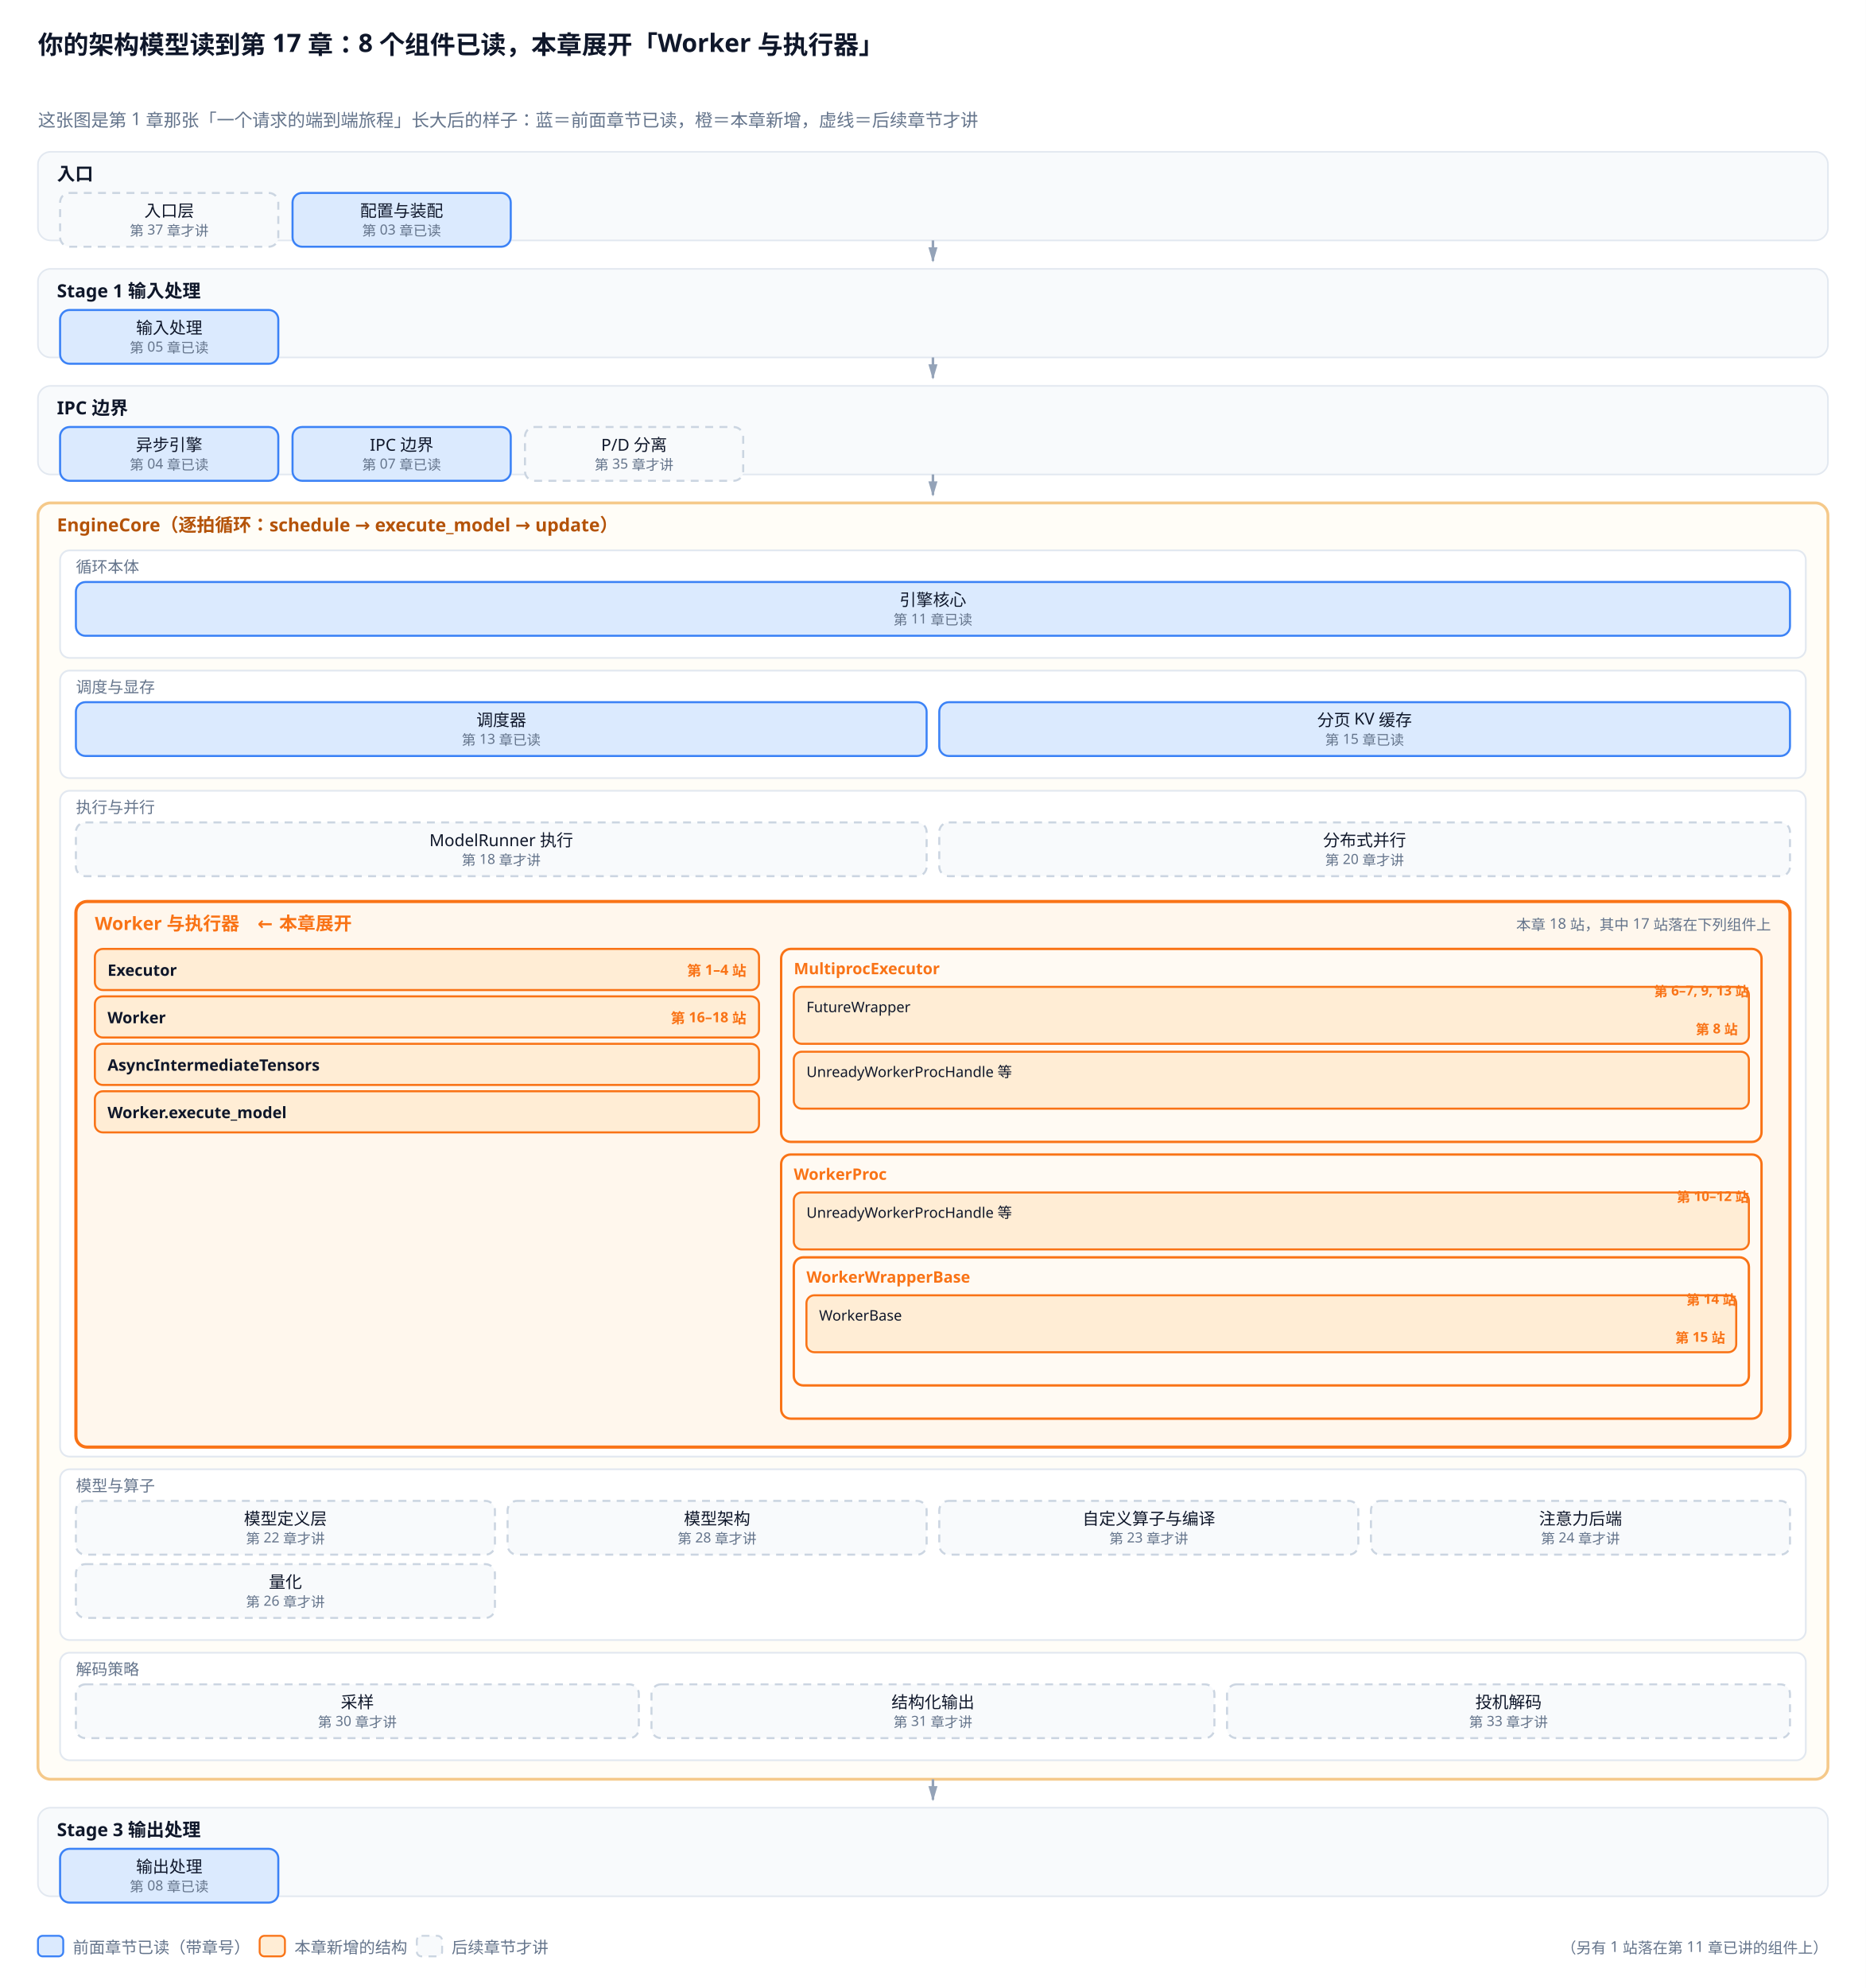
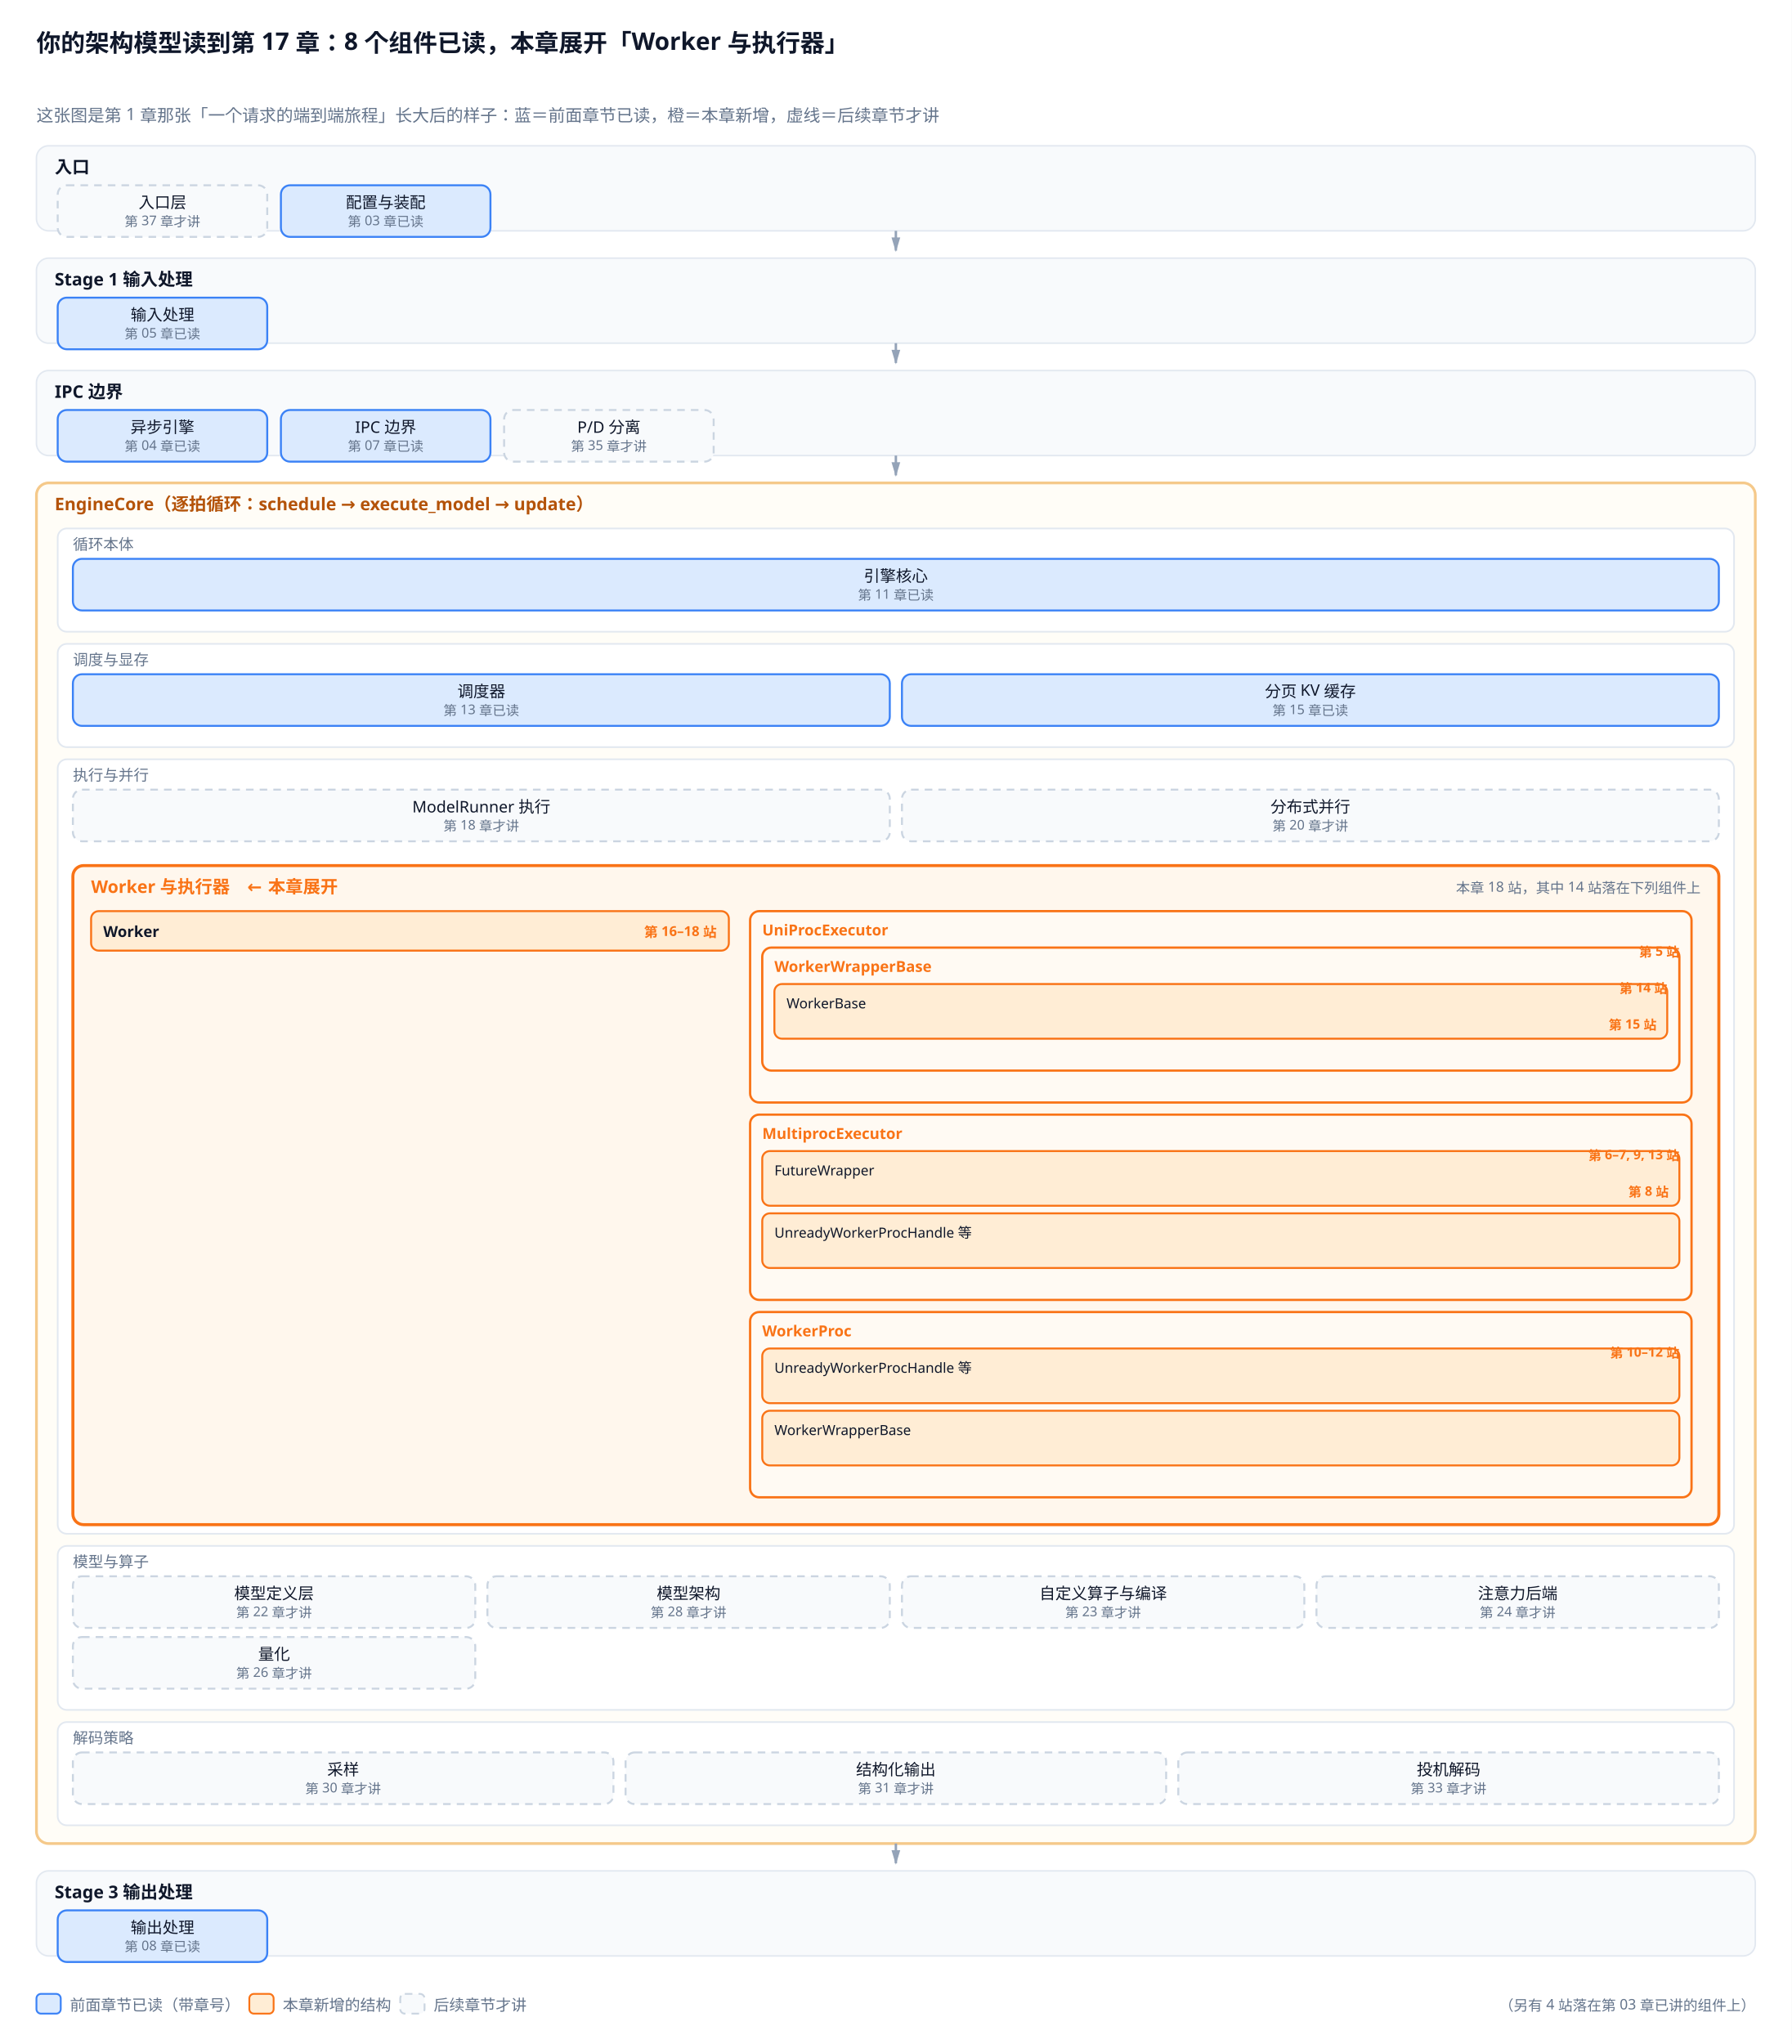
- <svg xmlns="http://www.w3.org/2000/svg" viewBox="0 0 1180 1257">
+ <svg xmlns="http://www.w3.org/2000/svg" viewBox="0 0 1180 1346">
  <defs>
    <marker id="a" viewBox="0 0 10 6" refX="9" refY="3" markerWidth="6" markerHeight="4" orient="auto">
      <path d="M0,0 L10,3 L0,6 Z" fill="#94a3b8" />
    </marker>
    <marker id="a2" viewBox="0 0 10 6" refX="9" refY="3" markerWidth="6" markerHeight="4" orient="auto">
      <path d="M0,0 L10,3 L0,6 Z" fill="#f97316" />
    </marker>
  </defs>
-   <rect width="1180" height="1257" fill="white" />
+   <rect width="1180" height="1346" fill="white" />
  <text x="24" y="34" font-family="sans-serif" font-size="16" fill="#0f172a" font-weight="bold">你的架构模型读到第 17 章：8 个组件已读，本章展开「Worker 与执行器」</text>
  <text x="24.0" y="80.0" font-family="sans-serif" font-size="11.2" fill="#64748b" text-anchor="start">这张图是第 1 章那张「一个请求的端到端旅程」长大后的样子：蓝＝前面章节已读，橙＝本章新增，虚线＝后续章节才讲</text>
  <rect x="24.0" y="96.0" width="1132.0" height="56.0" rx="8" fill="#f8fafc" stroke="#e2e8f0" stroke-width="1.0" />
  <text x="36.0" y="114.0" font-family="sans-serif" font-size="11.5" fill="#0f172a" text-anchor="start" font-weight="bold">入口</text>
  <rect x="38.0" y="122.0" width="138.0" height="34.0" rx="6" fill="#f8fafc" stroke="#cbd5e1" stroke-width="1.3" stroke-dasharray="5,4" />
  <text x="107.0" y="137.0" font-family="sans-serif" font-size="10.5" fill="#0f172a" text-anchor="middle">入口层</text>
  <text x="107.0" y="149.0" font-family="sans-serif" font-size="8.8" fill="#64748b" text-anchor="middle">第 37 章才讲</text>
  <rect x="185.0" y="122.0" width="138.0" height="34.0" rx="6" fill="#dbeafe" stroke="#3b82f6" stroke-width="1.3" />
  <text x="254.0" y="137.0" font-family="sans-serif" font-size="10.5" fill="#0f172a" text-anchor="middle">配置与装配</text>
  <text x="254.0" y="149.0" font-family="sans-serif" font-size="8.8" fill="#64748b" text-anchor="middle">第 03 章已读</text>
  <path d="M590.0,152.0 L590.0,165.0" stroke="#94a3b8" stroke-width="1.6" marker-end="url(#a)" />
  <rect x="24.0" y="170.0" width="1132.0" height="56.0" rx="8" fill="#f8fafc" stroke="#e2e8f0" stroke-width="1.0" />
  <text x="36.0" y="188.0" font-family="sans-serif" font-size="11.5" fill="#0f172a" text-anchor="start" font-weight="bold">Stage 1 输入处理</text>
  <rect x="38.0" y="196.0" width="138.0" height="34.0" rx="6" fill="#dbeafe" stroke="#3b82f6" stroke-width="1.3" />
  <text x="107.0" y="211.0" font-family="sans-serif" font-size="10.5" fill="#0f172a" text-anchor="middle">输入处理</text>
  <text x="107.0" y="223.0" font-family="sans-serif" font-size="8.8" fill="#64748b" text-anchor="middle">第 05 章已读</text>
  <path d="M590.0,226.0 L590.0,239.0" stroke="#94a3b8" stroke-width="1.6" marker-end="url(#a)" />
  <rect x="24.0" y="244.0" width="1132.0" height="56.0" rx="8" fill="#f8fafc" stroke="#e2e8f0" stroke-width="1.0" />
  <text x="36.0" y="262.0" font-family="sans-serif" font-size="11.5" fill="#0f172a" text-anchor="start" font-weight="bold">IPC 边界</text>
  <rect x="38.0" y="270.0" width="138.0" height="34.0" rx="6" fill="#dbeafe" stroke="#3b82f6" stroke-width="1.3" />
  <text x="107.0" y="285.0" font-family="sans-serif" font-size="10.5" fill="#0f172a" text-anchor="middle">异步引擎</text>
  <text x="107.0" y="297.0" font-family="sans-serif" font-size="8.8" fill="#64748b" text-anchor="middle">第 04 章已读</text>
  <rect x="185.0" y="270.0" width="138.0" height="34.0" rx="6" fill="#dbeafe" stroke="#3b82f6" stroke-width="1.3" />
  <text x="254.0" y="285.0" font-family="sans-serif" font-size="10.5" fill="#0f172a" text-anchor="middle">IPC 边界</text>
  <text x="254.0" y="297.0" font-family="sans-serif" font-size="8.8" fill="#64748b" text-anchor="middle">第 07 章已读</text>
  <rect x="332.0" y="270.0" width="138.0" height="34.0" rx="6" fill="#f8fafc" stroke="#cbd5e1" stroke-width="1.3" stroke-dasharray="5,4" />
  <text x="401.0" y="285.0" font-family="sans-serif" font-size="10.5" fill="#0f172a" text-anchor="middle">P/D 分离</text>
  <text x="401.0" y="297.0" font-family="sans-serif" font-size="8.8" fill="#64748b" text-anchor="middle">第 35 章才讲</text>
  <path d="M590.0,300.0 L590.0,313.0" stroke="#94a3b8" stroke-width="1.6" marker-end="url(#a)" />
-   <rect x="24.0" y="318.0" width="1132.0" height="807.0" rx="8" fill="#fffdf7" stroke="#f5c98a" stroke-width="1.8" />
+   <rect x="24.0" y="318.0" width="1132.0" height="896.0" rx="8" fill="#fffdf7" stroke="#f5c98a" stroke-width="1.8" />
  <text x="36.0" y="336.0" font-family="sans-serif" font-size="11.5" fill="#b45309" text-anchor="start" font-weight="bold">EngineCore（逐拍循环：schedule → execute_model → update）</text>
  <rect x="38.0" y="348.0" width="1104.0" height="68.0" rx="6" fill="#ffffff" stroke="#e2e8f0" stroke-width="1.1" />
  <text x="48.0" y="362.0" font-family="sans-serif" font-size="10" fill="#64748b" text-anchor="start">循环本体</text>
  <rect x="48.0" y="368.0" width="1084.0" height="34.0" rx="6" fill="#dbeafe" stroke="#3b82f6" stroke-width="1.3" />
  <text x="590.0" y="383.0" font-family="sans-serif" font-size="10.5" fill="#0f172a" text-anchor="middle">引擎核心</text>
  <text x="590.0" y="395.0" font-family="sans-serif" font-size="8.8" fill="#64748b" text-anchor="middle">第 11 章已读</text>
  <rect x="38.0" y="424.0" width="1104.0" height="68.0" rx="6" fill="#ffffff" stroke="#e2e8f0" stroke-width="1.1" />
  <text x="48.0" y="438.0" font-family="sans-serif" font-size="10" fill="#64748b" text-anchor="start">调度与显存</text>
  <rect x="48.0" y="444.0" width="538.0" height="34.0" rx="6" fill="#dbeafe" stroke="#3b82f6" stroke-width="1.3" />
  <text x="317.0" y="459.0" font-family="sans-serif" font-size="10.5" fill="#0f172a" text-anchor="middle">调度器</text>
  <text x="317.0" y="471.0" font-family="sans-serif" font-size="8.8" fill="#64748b" text-anchor="middle">第 13 章已读</text>
  <rect x="594.0" y="444.0" width="538.0" height="34.0" rx="6" fill="#dbeafe" stroke="#3b82f6" stroke-width="1.3" />
  <text x="863.0" y="459.0" font-family="sans-serif" font-size="10.5" fill="#0f172a" text-anchor="middle">分页 KV 缓存</text>
  <text x="863.0" y="471.0" font-family="sans-serif" font-size="8.8" fill="#64748b" text-anchor="middle">第 15 章已读</text>
-   <rect x="38.0" y="500.0" width="1104.0" height="421.0" rx="6" fill="#ffffff" stroke="#e2e8f0" stroke-width="1.1" />
+   <rect x="38.0" y="500.0" width="1104.0" height="510.0" rx="6" fill="#ffffff" stroke="#e2e8f0" stroke-width="1.1" />
  <text x="48.0" y="514.0" font-family="sans-serif" font-size="10" fill="#64748b" text-anchor="start">执行与并行</text>
  <rect x="48.0" y="520.0" width="538.0" height="34.0" rx="6" fill="#f8fafc" stroke="#cbd5e1" stroke-width="1.3" stroke-dasharray="5,4" />
  <text x="317.0" y="535.0" font-family="sans-serif" font-size="10.5" fill="#0f172a" text-anchor="middle">ModelRunner 执行</text>
  <text x="317.0" y="547.0" font-family="sans-serif" font-size="8.8" fill="#64748b" text-anchor="middle">第 18 章才讲</text>
  <rect x="594.0" y="520.0" width="538.0" height="34.0" rx="6" fill="#f8fafc" stroke="#cbd5e1" stroke-width="1.3" stroke-dasharray="5,4" />
  <text x="863.0" y="535.0" font-family="sans-serif" font-size="10.5" fill="#0f172a" text-anchor="middle">分布式并行</text>
  <text x="863.0" y="547.0" font-family="sans-serif" font-size="8.8" fill="#64748b" text-anchor="middle">第 20 章才讲</text>
-   <rect x="48.0" y="570.0" width="1084.0" height="345.0" rx="7" fill="#fff7ed" stroke="#f97316" stroke-width="2.0" />
+   <rect x="48.0" y="570.0" width="1084.0" height="434.0" rx="7" fill="#fff7ed" stroke="#f97316" stroke-width="2.0" />
  <text x="60.0" y="588.0" font-family="sans-serif" font-size="11.5" fill="#f97316" text-anchor="start" font-weight="bold">Worker 与执行器　← 本章展开</text>
-   <text x="1120.0" y="588.0" font-family="sans-serif" font-size="9.3" fill="#64748b" text-anchor="end">本章 18 站，其中 17 站落在下列组件上</text>
+   <text x="1120.0" y="588.0" font-family="sans-serif" font-size="9.3" fill="#64748b" text-anchor="end">本章 18 站，其中 14 站落在下列组件上</text>
  <rect x="60.0" y="600.0" width="420.0" height="26.0" rx="5" fill="#ffedd5" stroke="#f97316" stroke-width="1.3" />
-   <text x="68.0" y="617.0" font-family="sans-serif" font-size="10" fill="#0f172a" text-anchor="start" font-weight="bold">Executor</text>
-   <text x="472.0" y="617.0" font-family="sans-serif" font-size="9" fill="#f97316" text-anchor="end" font-weight="bold">第 1–4 站</text>
-   <rect x="60.0" y="630.0" width="420.0" height="26.0" rx="5" fill="#ffedd5" stroke="#f97316" stroke-width="1.3" />
-   <text x="68.0" y="647.0" font-family="sans-serif" font-size="10" fill="#0f172a" text-anchor="start" font-weight="bold">Worker</text>
-   <text x="472.0" y="647.0" font-family="sans-serif" font-size="9" fill="#f97316" text-anchor="end" font-weight="bold">第 16–18 站</text>
-   <rect x="60.0" y="660.0" width="420.0" height="26.0" rx="5" fill="#ffedd5" stroke="#f97316" stroke-width="1.3" />
-   <text x="68.0" y="677.0" font-family="sans-serif" font-size="10" fill="#0f172a" text-anchor="start" font-weight="bold">AsyncIntermediateTensors</text>
-   <rect x="60.0" y="690.0" width="420.0" height="26.0" rx="5" fill="#ffedd5" stroke="#f97316" stroke-width="1.3" />
-   <text x="68.0" y="707.0" font-family="sans-serif" font-size="10" fill="#0f172a" text-anchor="start" font-weight="bold">Worker.execute_model</text>
-   <rect x="494.0" y="600.0" width="620.0" height="122.0" rx="6" fill="#fffaf3" stroke="#f97316" stroke-width="1.5" />
-   <text x="502.0" y="616.0" font-family="sans-serif" font-size="10" fill="#f97316" text-anchor="start" font-weight="bold">MultiprocExecutor</text>
-   <rect x="502.0" y="624.0" width="604.0" height="36.0" rx="5" fill="#ffedd5" stroke="#f97316" stroke-width="1.3" />
-   <text x="510.0" y="640.0" font-family="sans-serif" font-size="9.2" fill="#0f172a" text-anchor="start">FutureWrapper</text>
-   <text x="1099.0" y="654.0" font-family="sans-serif" font-size="8.6" fill="#f97316" text-anchor="end" font-weight="bold">第 8 站</text>
-   <rect x="502.0" y="665.0" width="604.0" height="36.0" rx="5" fill="#ffedd5" stroke="#f97316" stroke-width="1.3" />
-   <text x="510.0" y="681.0" font-family="sans-serif" font-size="9.2" fill="#0f172a" text-anchor="start">UnreadyWorkerProcHandle 等</text>
-   <text x="1106.0" y="630.0" font-family="sans-serif" font-size="8.6" fill="#f97316" text-anchor="end" font-weight="bold">第 6–7, 9, 13 站</text>
-   <rect x="494.0" y="730.0" width="620.0" height="167.0" rx="6" fill="#fffaf3" stroke="#f97316" stroke-width="1.5" />
-   <text x="502.0" y="746.0" font-family="sans-serif" font-size="10" fill="#f97316" text-anchor="start" font-weight="bold">WorkerProc</text>
-   <rect x="502.0" y="754.0" width="604.0" height="36.0" rx="5" fill="#ffedd5" stroke="#f97316" stroke-width="1.3" />
-   <text x="510.0" y="770.0" font-family="sans-serif" font-size="9.2" fill="#0f172a" text-anchor="start">UnreadyWorkerProcHandle 等</text>
-   <rect x="502.0" y="795.0" width="604.0" height="81.0" rx="6" fill="#fffaf3" stroke="#f97316" stroke-width="1.5" />
-   <text x="510.0" y="811.0" font-family="sans-serif" font-size="10" fill="#f97316" text-anchor="start" font-weight="bold">WorkerWrapperBase</text>
-   <rect x="510.0" y="819.0" width="588.0" height="36.0" rx="5" fill="#ffedd5" stroke="#f97316" stroke-width="1.3" />
-   <text x="518.0" y="835.0" font-family="sans-serif" font-size="9.2" fill="#0f172a" text-anchor="start">WorkerBase</text>
-   <text x="1091.0" y="849.0" font-family="sans-serif" font-size="8.6" fill="#f97316" text-anchor="end" font-weight="bold">第 15 站</text>
-   <text x="1098.0" y="825.0" font-family="sans-serif" font-size="8.6" fill="#f97316" text-anchor="end" font-weight="bold">第 14 站</text>
-   <text x="1106.0" y="760.0" font-family="sans-serif" font-size="8.6" fill="#f97316" text-anchor="end" font-weight="bold">第 10–12 站</text>
-   <rect x="38.0" y="929.0" width="1104.0" height="108.0" rx="6" fill="#ffffff" stroke="#e2e8f0" stroke-width="1.1" />
-   <text x="48.0" y="943.0" font-family="sans-serif" font-size="10" fill="#64748b" text-anchor="start">模型与算子</text>
-   <rect x="48.0" y="949.0" width="265.0" height="34.0" rx="6" fill="#f8fafc" stroke="#cbd5e1" stroke-width="1.3" stroke-dasharray="5,4" />
-   <text x="180.5" y="964.0" font-family="sans-serif" font-size="10.5" fill="#0f172a" text-anchor="middle">模型定义层</text>
-   <text x="180.5" y="976.0" font-family="sans-serif" font-size="8.8" fill="#64748b" text-anchor="middle">第 22 章才讲</text>
-   <rect x="321.0" y="949.0" width="265.0" height="34.0" rx="6" fill="#f8fafc" stroke="#cbd5e1" stroke-width="1.3" stroke-dasharray="5,4" />
-   <text x="453.5" y="964.0" font-family="sans-serif" font-size="10.5" fill="#0f172a" text-anchor="middle">模型架构</text>
-   <text x="453.5" y="976.0" font-family="sans-serif" font-size="8.8" fill="#64748b" text-anchor="middle">第 28 章才讲</text>
-   <rect x="594.0" y="949.0" width="265.0" height="34.0" rx="6" fill="#f8fafc" stroke="#cbd5e1" stroke-width="1.3" stroke-dasharray="5,4" />
-   <text x="726.5" y="964.0" font-family="sans-serif" font-size="10.5" fill="#0f172a" text-anchor="middle">自定义算子与编译</text>
-   <text x="726.5" y="976.0" font-family="sans-serif" font-size="8.8" fill="#64748b" text-anchor="middle">第 23 章才讲</text>
-   <rect x="867.0" y="949.0" width="265.0" height="34.0" rx="6" fill="#f8fafc" stroke="#cbd5e1" stroke-width="1.3" stroke-dasharray="5,4" />
-   <text x="999.5" y="964.0" font-family="sans-serif" font-size="10.5" fill="#0f172a" text-anchor="middle">注意力后端</text>
-   <text x="999.5" y="976.0" font-family="sans-serif" font-size="8.8" fill="#64748b" text-anchor="middle">第 24 章才讲</text>
-   <rect x="48.0" y="989.0" width="265.0" height="34.0" rx="6" fill="#f8fafc" stroke="#cbd5e1" stroke-width="1.3" stroke-dasharray="5,4" />
-   <text x="180.5" y="1004.0" font-family="sans-serif" font-size="10.5" fill="#0f172a" text-anchor="middle">量化</text>
-   <text x="180.5" y="1016.0" font-family="sans-serif" font-size="8.8" fill="#64748b" text-anchor="middle">第 26 章才讲</text>
-   <rect x="38.0" y="1045.0" width="1104.0" height="68.0" rx="6" fill="#ffffff" stroke="#e2e8f0" stroke-width="1.1" />
-   <text x="48.0" y="1059.0" font-family="sans-serif" font-size="10" fill="#64748b" text-anchor="start">解码策略</text>
-   <rect x="48.0" y="1065.0" width="356.0" height="34.0" rx="6" fill="#f8fafc" stroke="#cbd5e1" stroke-width="1.3" stroke-dasharray="5,4" />
-   <text x="226.0" y="1080.0" font-family="sans-serif" font-size="10.5" fill="#0f172a" text-anchor="middle">采样</text>
-   <text x="226.0" y="1092.0" font-family="sans-serif" font-size="8.8" fill="#64748b" text-anchor="middle">第 30 章才讲</text>
-   <rect x="412.0" y="1065.0" width="356.0" height="34.0" rx="6" fill="#f8fafc" stroke="#cbd5e1" stroke-width="1.3" stroke-dasharray="5,4" />
-   <text x="590.0" y="1080.0" font-family="sans-serif" font-size="10.5" fill="#0f172a" text-anchor="middle">结构化输出</text>
-   <text x="590.0" y="1092.0" font-family="sans-serif" font-size="8.8" fill="#64748b" text-anchor="middle">第 31 章才讲</text>
-   <rect x="776.0" y="1065.0" width="356.0" height="34.0" rx="6" fill="#f8fafc" stroke="#cbd5e1" stroke-width="1.3" stroke-dasharray="5,4" />
-   <text x="954.0" y="1080.0" font-family="sans-serif" font-size="10.5" fill="#0f172a" text-anchor="middle">投机解码</text>
-   <text x="954.0" y="1092.0" font-family="sans-serif" font-size="8.8" fill="#64748b" text-anchor="middle">第 33 章才讲</text>
-   <path d="M590.0,1125.0 L590.0,1138.0" stroke="#94a3b8" stroke-width="1.6" marker-end="url(#a)" />
-   <rect x="24.0" y="1143.0" width="1132.0" height="56.0" rx="8" fill="#f8fafc" stroke="#e2e8f0" stroke-width="1.0" />
-   <text x="36.0" y="1161.0" font-family="sans-serif" font-size="11.5" fill="#0f172a" text-anchor="start" font-weight="bold">Stage 3 输出处理</text>
-   <rect x="38.0" y="1169.0" width="138.0" height="34.0" rx="6" fill="#dbeafe" stroke="#3b82f6" stroke-width="1.3" />
-   <text x="107.0" y="1184.0" font-family="sans-serif" font-size="10.5" fill="#0f172a" text-anchor="middle">输出处理</text>
-   <text x="107.0" y="1196.0" font-family="sans-serif" font-size="8.8" fill="#64748b" text-anchor="middle">第 08 章已读</text>
-   <rect x="24.0" y="1224.0" width="16.0" height="13.0" rx="3" fill="#dbeafe" stroke="#3b82f6" stroke-width="1.2" />
-   <text x="46.0" y="1235.0" font-family="sans-serif" font-size="10.2" fill="#64748b" text-anchor="start">前面章节已读（带章号）</text>
-   <rect x="164.2" y="1224.0" width="16.0" height="13.0" rx="3" fill="#ffedd5" stroke="#f97316" stroke-width="1.2" />
-   <text x="186.2" y="1235.0" font-family="sans-serif" font-size="10.2" fill="#64748b" text-anchor="start">本章新增的结构</text>
-   <rect x="263.6" y="1224.0" width="16.0" height="13.0" rx="3" fill="#f8fafc" stroke="#cbd5e1" stroke-width="1.2" stroke-dasharray="5,4" />
-   <text x="285.6" y="1235.0" font-family="sans-serif" font-size="10.2" fill="#64748b" text-anchor="start">后续章节才讲</text>
-   <text x="1156.0" y="1235.0" font-family="sans-serif" font-size="9.5" fill="#64748b" text-anchor="end">（另有 1 站落在第 11 章已讲的组件上）</text>
+   <text x="68.0" y="617.0" font-family="sans-serif" font-size="10" fill="#0f172a" text-anchor="start" font-weight="bold">Worker</text>
+   <text x="472.0" y="617.0" font-family="sans-serif" font-size="9" fill="#f97316" text-anchor="end" font-weight="bold">第 16–18 站</text>
+   <rect x="494.0" y="600.0" width="620.0" height="126.0" rx="6" fill="#fffaf3" stroke="#f97316" stroke-width="1.5" />
+   <text x="502.0" y="616.0" font-family="sans-serif" font-size="10" fill="#f97316" text-anchor="start" font-weight="bold">UniProcExecutor</text>
+   <rect x="502.0" y="624.0" width="604.0" height="81.0" rx="6" fill="#fffaf3" stroke="#f97316" stroke-width="1.5" />
+   <text x="510.0" y="640.0" font-family="sans-serif" font-size="10" fill="#f97316" text-anchor="start" font-weight="bold">WorkerWrapperBase</text>
+   <rect x="510.0" y="648.0" width="588.0" height="36.0" rx="5" fill="#ffedd5" stroke="#f97316" stroke-width="1.3" />
+   <text x="518.0" y="664.0" font-family="sans-serif" font-size="9.2" fill="#0f172a" text-anchor="start">WorkerBase</text>
+   <text x="1091.0" y="678.0" font-family="sans-serif" font-size="8.6" fill="#f97316" text-anchor="end" font-weight="bold">第 15 站</text>
+   <text x="1098.0" y="654.0" font-family="sans-serif" font-size="8.6" fill="#f97316" text-anchor="end" font-weight="bold">第 14 站</text>
+   <text x="1106.0" y="630.0" font-family="sans-serif" font-size="8.6" fill="#f97316" text-anchor="end" font-weight="bold">第 5 站</text>
+   <rect x="494.0" y="734.0" width="620.0" height="122.0" rx="6" fill="#fffaf3" stroke="#f97316" stroke-width="1.5" />
+   <text x="502.0" y="750.0" font-family="sans-serif" font-size="10" fill="#f97316" text-anchor="start" font-weight="bold">MultiprocExecutor</text>
+   <rect x="502.0" y="758.0" width="604.0" height="36.0" rx="5" fill="#ffedd5" stroke="#f97316" stroke-width="1.3" />
+   <text x="510.0" y="774.0" font-family="sans-serif" font-size="9.2" fill="#0f172a" text-anchor="start">FutureWrapper</text>
+   <text x="1099.0" y="788.0" font-family="sans-serif" font-size="8.6" fill="#f97316" text-anchor="end" font-weight="bold">第 8 站</text>
+   <rect x="502.0" y="799.0" width="604.0" height="36.0" rx="5" fill="#ffedd5" stroke="#f97316" stroke-width="1.3" />
+   <text x="510.0" y="815.0" font-family="sans-serif" font-size="9.2" fill="#0f172a" text-anchor="start">UnreadyWorkerProcHandle 等</text>
+   <text x="1106.0" y="764.0" font-family="sans-serif" font-size="8.6" fill="#f97316" text-anchor="end" font-weight="bold">第 6–7, 9, 13 站</text>
+   <rect x="494.0" y="864.0" width="620.0" height="122.0" rx="6" fill="#fffaf3" stroke="#f97316" stroke-width="1.5" />
+   <text x="502.0" y="880.0" font-family="sans-serif" font-size="10" fill="#f97316" text-anchor="start" font-weight="bold">WorkerProc</text>
+   <rect x="502.0" y="888.0" width="604.0" height="36.0" rx="5" fill="#ffedd5" stroke="#f97316" stroke-width="1.3" />
+   <text x="510.0" y="904.0" font-family="sans-serif" font-size="9.2" fill="#0f172a" text-anchor="start">UnreadyWorkerProcHandle 等</text>
+   <rect x="502.0" y="929.0" width="604.0" height="36.0" rx="5" fill="#ffedd5" stroke="#f97316" stroke-width="1.3" />
+   <text x="510.0" y="945.0" font-family="sans-serif" font-size="9.2" fill="#0f172a" text-anchor="start">WorkerWrapperBase</text>
+   <text x="1106.0" y="894.0" font-family="sans-serif" font-size="8.6" fill="#f97316" text-anchor="end" font-weight="bold">第 10–12 站</text>
+   <rect x="38.0" y="1018.0" width="1104.0" height="108.0" rx="6" fill="#ffffff" stroke="#e2e8f0" stroke-width="1.1" />
+   <text x="48.0" y="1032.0" font-family="sans-serif" font-size="10" fill="#64748b" text-anchor="start">模型与算子</text>
+   <rect x="48.0" y="1038.0" width="265.0" height="34.0" rx="6" fill="#f8fafc" stroke="#cbd5e1" stroke-width="1.3" stroke-dasharray="5,4" />
+   <text x="180.5" y="1053.0" font-family="sans-serif" font-size="10.5" fill="#0f172a" text-anchor="middle">模型定义层</text>
+   <text x="180.5" y="1065.0" font-family="sans-serif" font-size="8.8" fill="#64748b" text-anchor="middle">第 22 章才讲</text>
+   <rect x="321.0" y="1038.0" width="265.0" height="34.0" rx="6" fill="#f8fafc" stroke="#cbd5e1" stroke-width="1.3" stroke-dasharray="5,4" />
+   <text x="453.5" y="1053.0" font-family="sans-serif" font-size="10.5" fill="#0f172a" text-anchor="middle">模型架构</text>
+   <text x="453.5" y="1065.0" font-family="sans-serif" font-size="8.8" fill="#64748b" text-anchor="middle">第 28 章才讲</text>
+   <rect x="594.0" y="1038.0" width="265.0" height="34.0" rx="6" fill="#f8fafc" stroke="#cbd5e1" stroke-width="1.3" stroke-dasharray="5,4" />
+   <text x="726.5" y="1053.0" font-family="sans-serif" font-size="10.5" fill="#0f172a" text-anchor="middle">自定义算子与编译</text>
+   <text x="726.5" y="1065.0" font-family="sans-serif" font-size="8.8" fill="#64748b" text-anchor="middle">第 23 章才讲</text>
+   <rect x="867.0" y="1038.0" width="265.0" height="34.0" rx="6" fill="#f8fafc" stroke="#cbd5e1" stroke-width="1.3" stroke-dasharray="5,4" />
+   <text x="999.5" y="1053.0" font-family="sans-serif" font-size="10.5" fill="#0f172a" text-anchor="middle">注意力后端</text>
+   <text x="999.5" y="1065.0" font-family="sans-serif" font-size="8.8" fill="#64748b" text-anchor="middle">第 24 章才讲</text>
+   <rect x="48.0" y="1078.0" width="265.0" height="34.0" rx="6" fill="#f8fafc" stroke="#cbd5e1" stroke-width="1.3" stroke-dasharray="5,4" />
+   <text x="180.5" y="1093.0" font-family="sans-serif" font-size="10.5" fill="#0f172a" text-anchor="middle">量化</text>
+   <text x="180.5" y="1105.0" font-family="sans-serif" font-size="8.8" fill="#64748b" text-anchor="middle">第 26 章才讲</text>
+   <rect x="38.0" y="1134.0" width="1104.0" height="68.0" rx="6" fill="#ffffff" stroke="#e2e8f0" stroke-width="1.1" />
+   <text x="48.0" y="1148.0" font-family="sans-serif" font-size="10" fill="#64748b" text-anchor="start">解码策略</text>
+   <rect x="48.0" y="1154.0" width="356.0" height="34.0" rx="6" fill="#f8fafc" stroke="#cbd5e1" stroke-width="1.3" stroke-dasharray="5,4" />
+   <text x="226.0" y="1169.0" font-family="sans-serif" font-size="10.5" fill="#0f172a" text-anchor="middle">采样</text>
+   <text x="226.0" y="1181.0" font-family="sans-serif" font-size="8.8" fill="#64748b" text-anchor="middle">第 30 章才讲</text>
+   <rect x="412.0" y="1154.0" width="356.0" height="34.0" rx="6" fill="#f8fafc" stroke="#cbd5e1" stroke-width="1.3" stroke-dasharray="5,4" />
+   <text x="590.0" y="1169.0" font-family="sans-serif" font-size="10.5" fill="#0f172a" text-anchor="middle">结构化输出</text>
+   <text x="590.0" y="1181.0" font-family="sans-serif" font-size="8.8" fill="#64748b" text-anchor="middle">第 31 章才讲</text>
+   <rect x="776.0" y="1154.0" width="356.0" height="34.0" rx="6" fill="#f8fafc" stroke="#cbd5e1" stroke-width="1.3" stroke-dasharray="5,4" />
+   <text x="954.0" y="1169.0" font-family="sans-serif" font-size="10.5" fill="#0f172a" text-anchor="middle">投机解码</text>
+   <text x="954.0" y="1181.0" font-family="sans-serif" font-size="8.8" fill="#64748b" text-anchor="middle">第 33 章才讲</text>
+   <path d="M590.0,1214.0 L590.0,1227.0" stroke="#94a3b8" stroke-width="1.6" marker-end="url(#a)" />
+   <rect x="24.0" y="1232.0" width="1132.0" height="56.0" rx="8" fill="#f8fafc" stroke="#e2e8f0" stroke-width="1.0" />
+   <text x="36.0" y="1250.0" font-family="sans-serif" font-size="11.5" fill="#0f172a" text-anchor="start" font-weight="bold">Stage 3 输出处理</text>
+   <rect x="38.0" y="1258.0" width="138.0" height="34.0" rx="6" fill="#dbeafe" stroke="#3b82f6" stroke-width="1.3" />
+   <text x="107.0" y="1273.0" font-family="sans-serif" font-size="10.5" fill="#0f172a" text-anchor="middle">输出处理</text>
+   <text x="107.0" y="1285.0" font-family="sans-serif" font-size="8.8" fill="#64748b" text-anchor="middle">第 08 章已读</text>
+   <rect x="24.0" y="1313.0" width="16.0" height="13.0" rx="3" fill="#dbeafe" stroke="#3b82f6" stroke-width="1.2" />
+   <text x="46.0" y="1324.0" font-family="sans-serif" font-size="10.2" fill="#64748b" text-anchor="start">前面章节已读（带章号）</text>
+   <rect x="164.2" y="1313.0" width="16.0" height="13.0" rx="3" fill="#ffedd5" stroke="#f97316" stroke-width="1.2" />
+   <text x="186.2" y="1324.0" font-family="sans-serif" font-size="10.2" fill="#64748b" text-anchor="start">本章新增的结构</text>
+   <rect x="263.6" y="1313.0" width="16.0" height="13.0" rx="3" fill="#f8fafc" stroke="#cbd5e1" stroke-width="1.2" stroke-dasharray="5,4" />
+   <text x="285.6" y="1324.0" font-family="sans-serif" font-size="10.2" fill="#64748b" text-anchor="start">后续章节才讲</text>
+   <text x="1156.0" y="1324.0" font-family="sans-serif" font-size="9.5" fill="#64748b" text-anchor="end">（另有 4 站落在第 03 章已讲的组件上）</text>
</svg>
